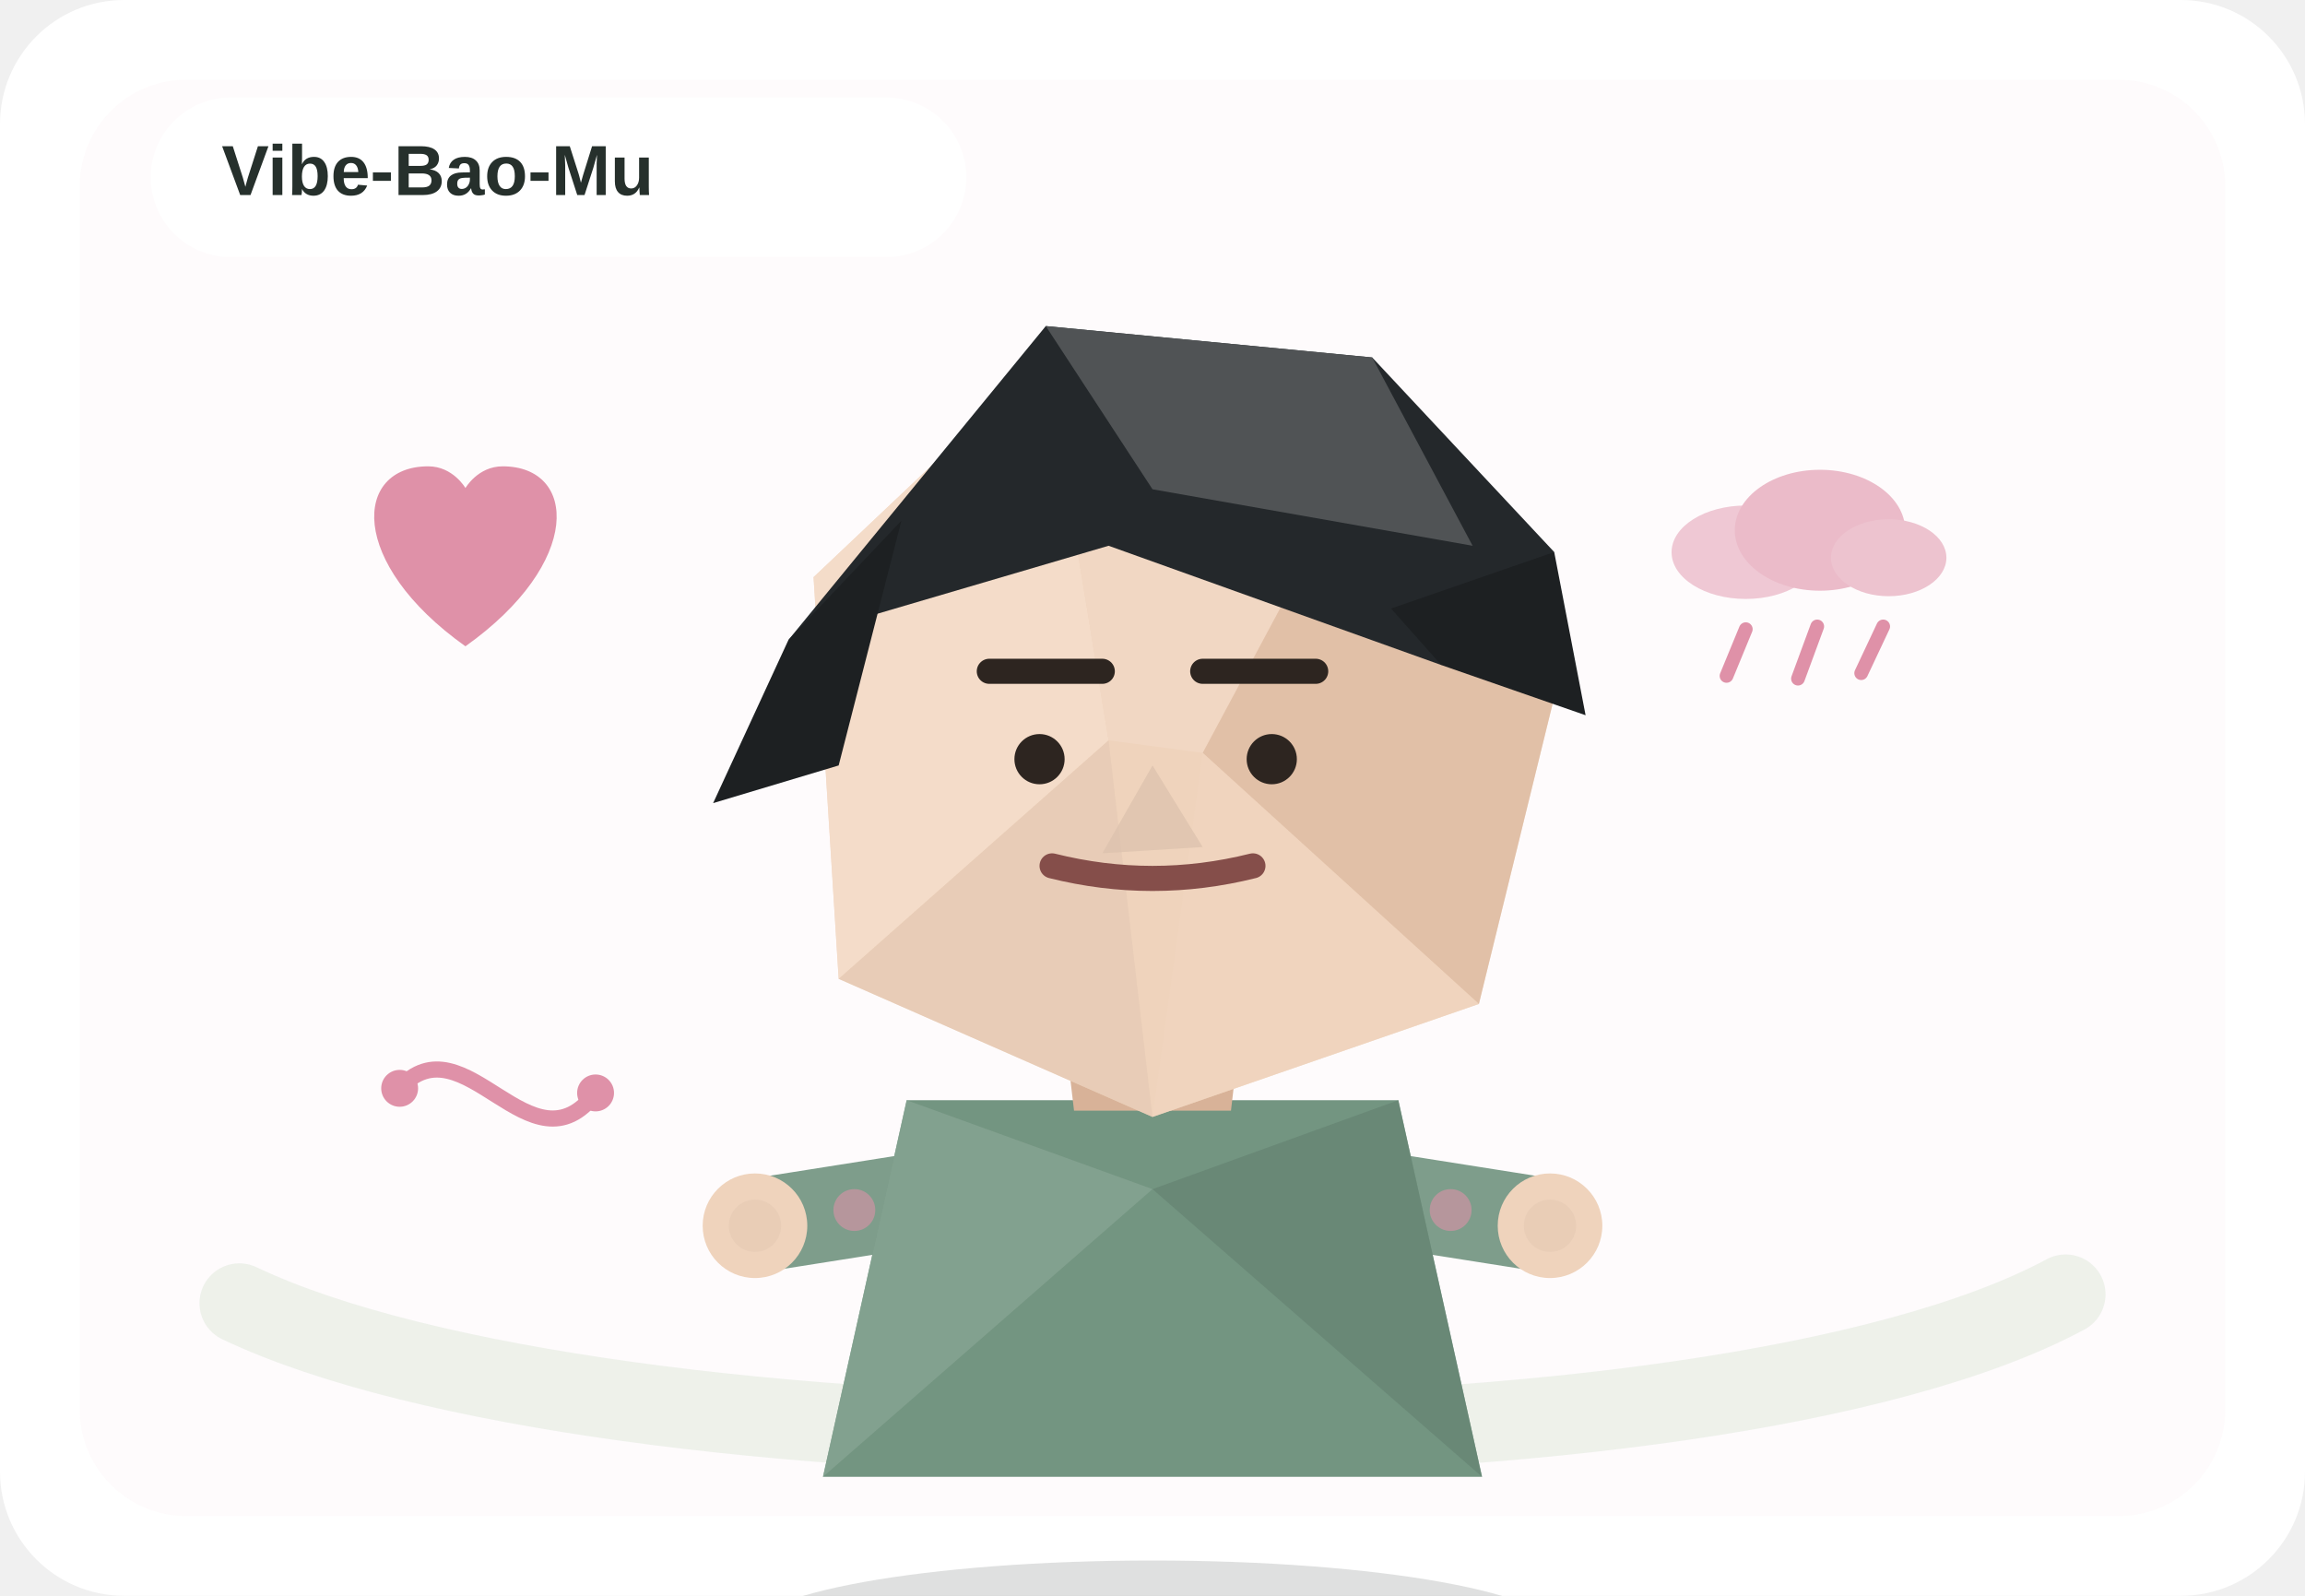
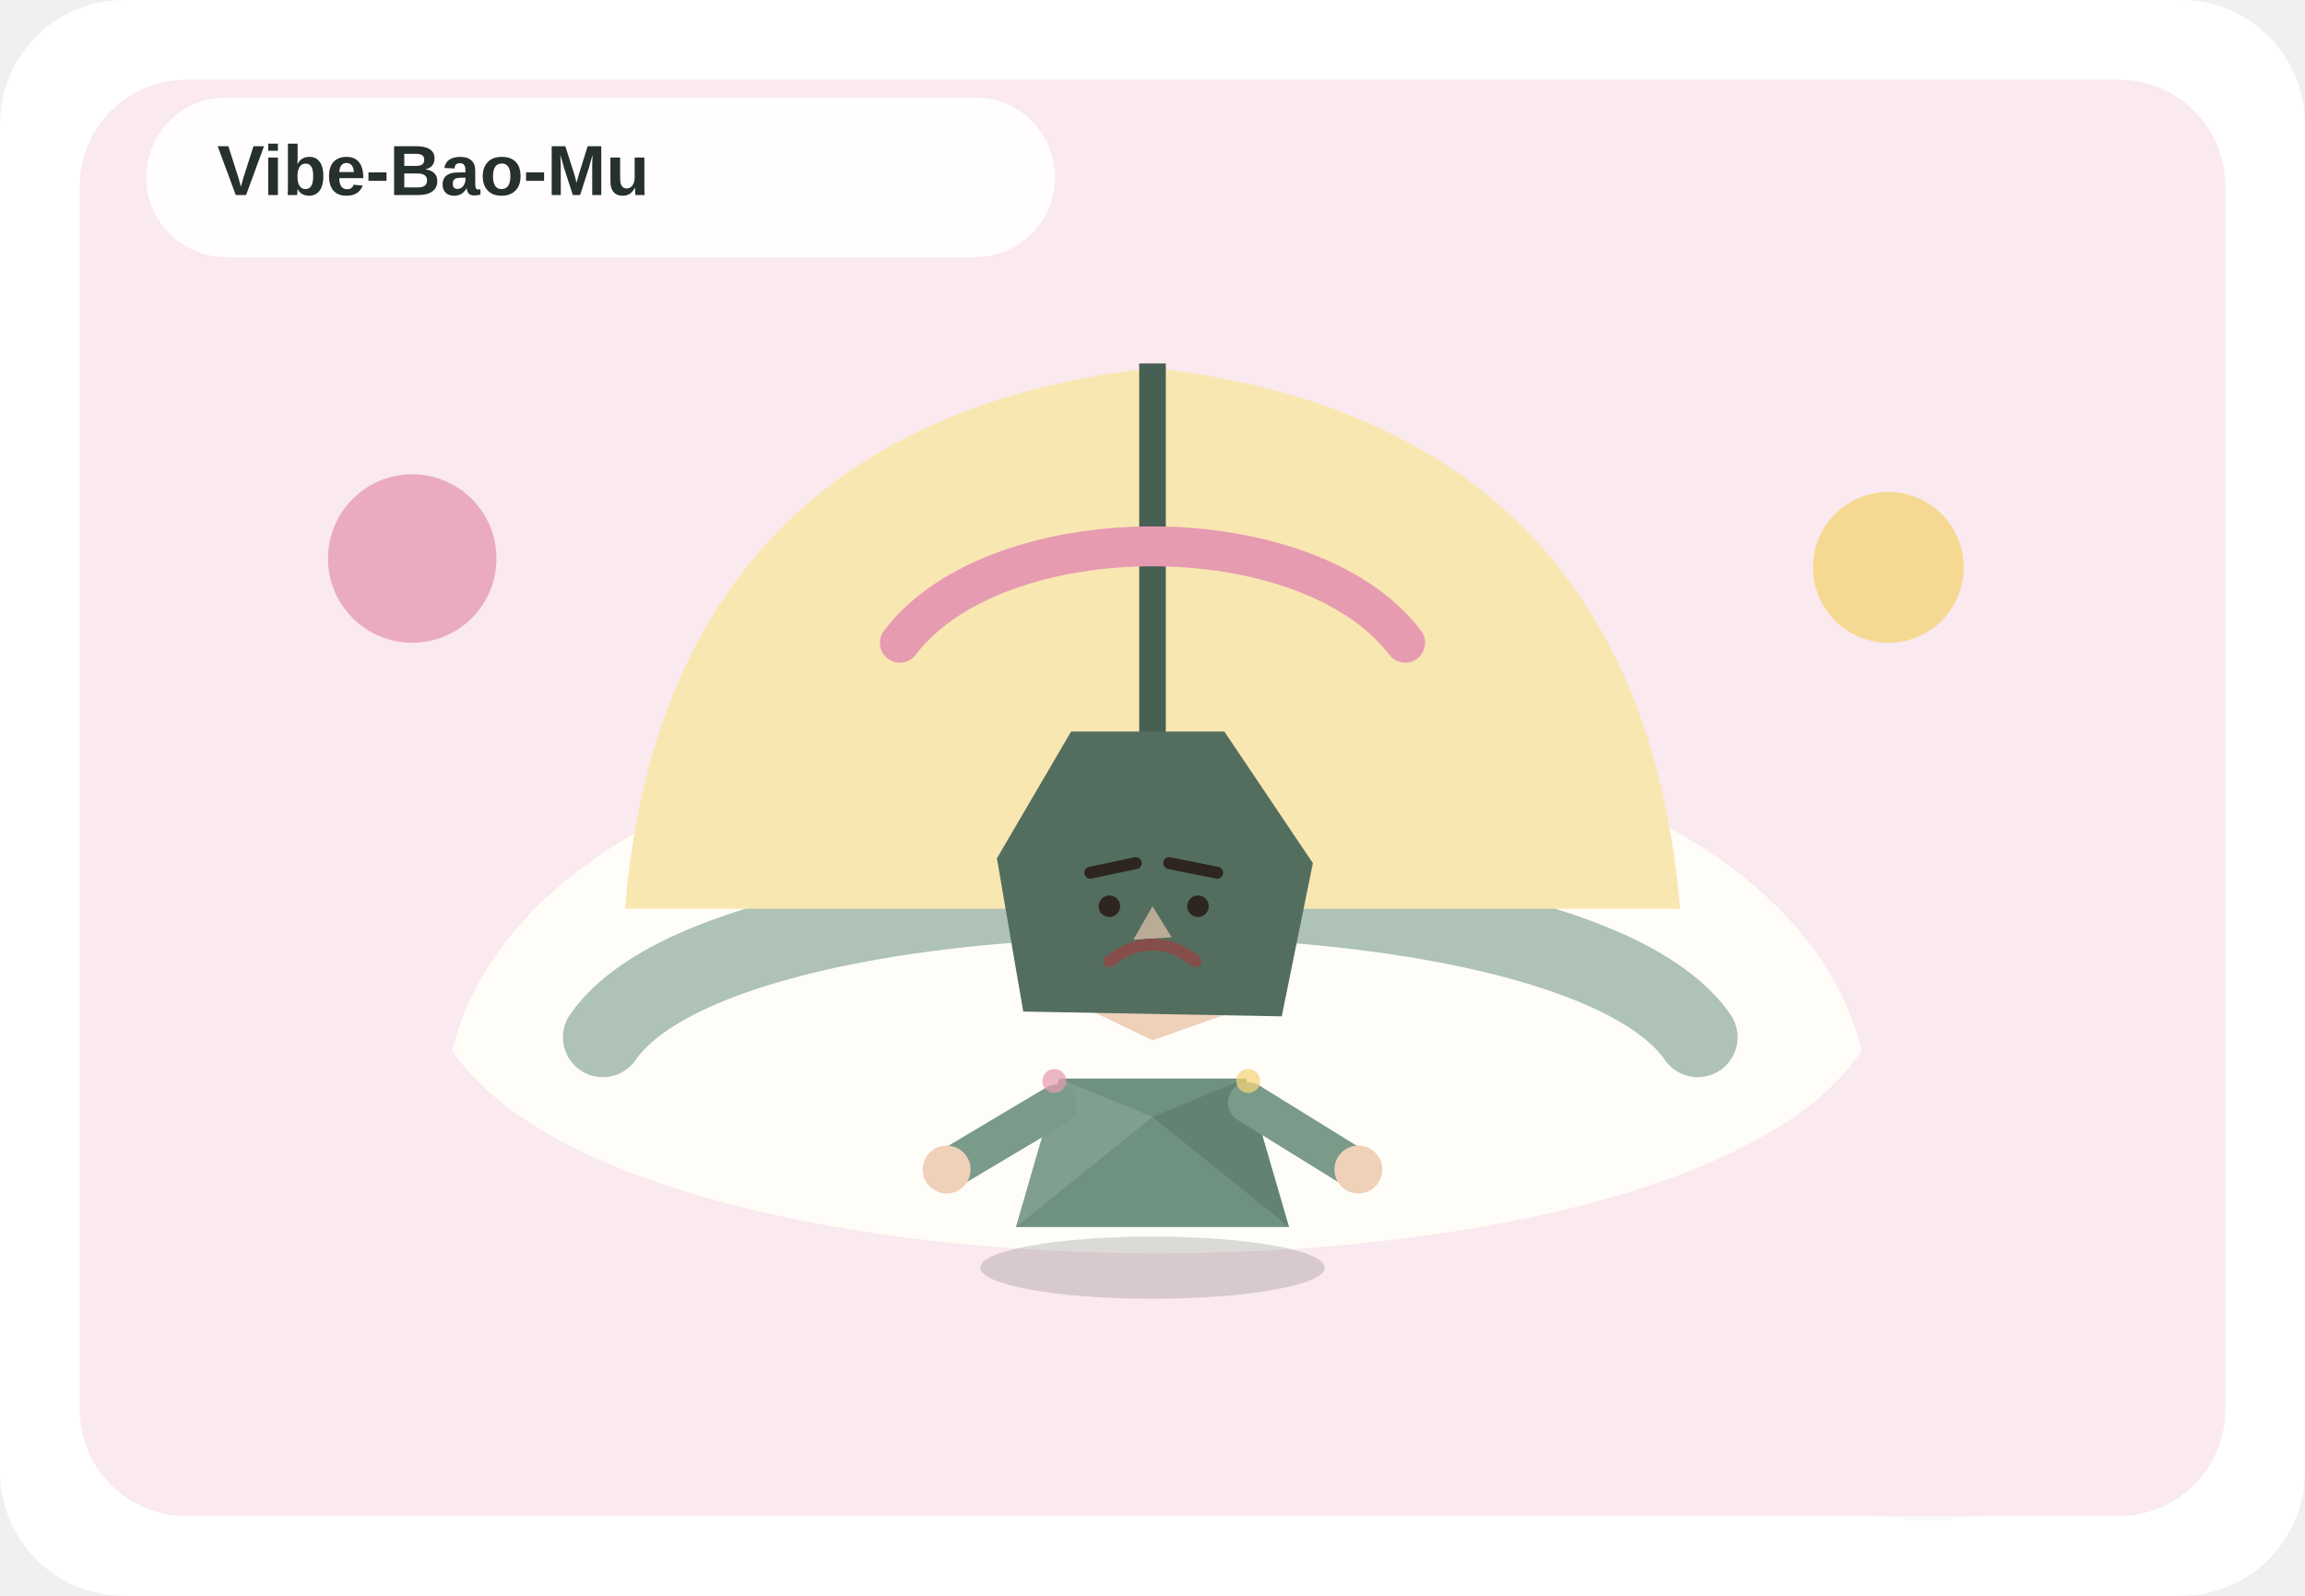
<svg xmlns="http://www.w3.org/2000/svg" width="1040" height="720" viewBox="0 0 520 360" role="img" aria-labelledby="title desc">
  <rect width="520" height="360" rx="28" fill="#ffffff" />
-   <rect x="18" y="18" width="484" height="324" rx="24" fill="#f9e9ee" opacity=".2" />
-   <path d="M54 294 C136 333 386 335 466 292" fill="none" stroke="#e9eee6" stroke-width="18" stroke-linecap="round" opacity=".78" />
-   <g transform="translate(105 122) scale(0.7)">
-     <path d="M0 34 C-38 7 -36 -24 -12 -24 C-4 -24 0 -17 0 -17 C0 -17 4 -24 12 -24 C36 -24 38 7 0 34 Z" fill="#df91a8" />
+   <rect x="18" y="18" width="484" height="324" rx="24" fill="#fbeff3" opacity=".32" />
+   <path d="M33 72 H492 M33 118 H492 M33 164 H492 M33 210 H492 M33 256 H492 M78 30 V332 M142 30 V332 M206 30 V332 M270 30 V332 M334 30 V332 M398 30 V332 M462 30 V332" stroke="#dce5e0" stroke-width="1" opacity=".4" />
+   <circle cx="83" cy="78" r="58" fill="#fdf6e2" opacity=".22" />
+   <circle cx="435" cy="281" r="62" fill="#dce5e0" opacity=".18" />
+   <rect x="18" y="18" width="484" height="324" rx="24" fill="#fae9ee" />
+   <path d="M102 237 C127 136 395 136 420 237 C380 298 143 298 102 237 Z" fill="#fffdf8" />
+   <path d="M136 234 C165 192 354 192 383 234" fill="none" stroke="#aec2b7" stroke-width="18" stroke-linecap="round" />
+   <path d="M260 83 C188 91 147 132 141 205 H379 C373 132 332 91 260 83 Z" fill="#f9e7b2" />
+   <path d="M260 82 V206" stroke="#485f53" stroke-width="6" />
+   <path d="M203 145 C225 116 295 116 317 145" fill="none" stroke="#e69bb1" stroke-width="9" stroke-linecap="round" />
+   <g transform="translate(260 239) scale(0.54)">
+     <ellipse cx="0" cy="87" rx="72" ry="13" fill="#17201d" opacity=".16" />
+     <polygon points="-39,8 39,8 57,70 -57,70" fill="#6e927f" />
+     <polygon points="-39,8 0,24 -57,70" fill="#84a292" opacity=".8" />
+     <polygon points="39,8 0,24 57,70" fill="#5f7e6d" opacity=".76" />
+     <path d="M-40 19 L-82 44 M40 18 L82 44" stroke="#7a9b89" stroke-width="17" stroke-linecap="round" />
+     <circle cx="-86" cy="46" r="10" fill="#efd0b9" />
+     <circle cx="86" cy="46" r="10" fill="#efd0b9" />
+     <g transform="translate(0 -64)">
+       <polygon points="-53,-30 -14,-61 39,-55 63,-16 51,38 0,56 -48,33" fill="#efd0b9" />
+       <polygon points="-53,-30 -14,-61 -8,0 -48,33" fill="#f1d5c0" opacity=".8" />
+       <polygon points="39,-55 63,-16 51,38 7,-1" fill="#d2b7a3" opacity=".62" />
+       <polygon points="-65,-20 -34,-73 30,-73 67,-18 54,46 -54,44" fill="#536e5f" />
+       <path d="M-26 -14 L-7 -18 M7 -18 L27 -14" stroke="#2d2520" stroke-width="5" stroke-linecap="round" />
+       <circle cx="-18" cy="0" r="4.5" fill="#2d2520" />
+       <circle cx="19" cy="0" r="4.5" fill="#2d2520" />
+       <polygon points="0,0 -8,14 8,13" fill="#dcbfaa" opacity=".75" />
+       <path d="M-18 23 Q0 9 18 23" fill="none" stroke="#854e4a" stroke-width="5" stroke-linecap="round" />
+     </g>
+     <circle cx="-41" cy="9" r="5" fill="#e69bb1" opacity=".72" />
+     <circle cx="40" cy="9" r="5" fill="#f4d57a" opacity=".72" />
  </g>
-   <g transform="translate(405 119) scale(0.62)">
-     <ellipse cx="-18" cy="9" rx="27" ry="17" fill="#efc8d4" />
-     <ellipse cx="9" cy="1" rx="31" ry="22" fill="#ebbbc9" />
-     <ellipse cx="34" cy="11" rx="21" ry="14" fill="#edc3cf" />
-     <path d="M-18 37 L-25 54 M8 36 L1 55 M32 36 L24 53" stroke="#df91a8" stroke-width="5" stroke-linecap="round" />
-   </g>
-   <g transform="translate(112 258) scale(0.52)">
-     <path d="M-42 -24 C-14 -55 15 15 43 -22" fill="none" stroke="#df91a8" stroke-width="7" stroke-linecap="round" />
-     <circle cx="-42" cy="-24" r="8" fill="#df91a8" />
-     <circle cx="43" cy="-22" r="8" fill="#df91a8" />
-   </g>
-   <g transform="translate(260 260) scale(1.18)">
-     <ellipse cx="0" cy="92" rx="78" ry="14" fill="#17201d" opacity=".14" />
-     <path d="M-38 8 L-57 11 L-76 14" fill="none" stroke="#7e9d8b" stroke-width="18" stroke-linecap="round" stroke-linejoin="round" />
-     <circle cx="-57" cy="11" r="4" fill="#df91a8" opacity=".58" />
-     <circle cx="-76" cy="14" r="10" fill="#efd3bc" />
-     <circle cx="-76" cy="14" r="5" fill="#dcc2ad" opacity=".35" />
-     <path d="M38 8 L57 11 L76 14" fill="none" stroke="#7e9d8b" stroke-width="18" stroke-linecap="round" stroke-linejoin="round" />
-     <circle cx="57" cy="11" r="4" fill="#df91a8" opacity=".58" />
-     <circle cx="76" cy="14" r="10" fill="#efd3bc" />
-     <circle cx="76" cy="14" r="5" fill="#dcc2ad" opacity=".35" />
-     <polygon points="-47,-10 47,-10 63,62 -63,62" fill="#739581" />
-     <polygon points="-47,-10 0,7 -63,62" fill="#87a493" opacity=".78" />
-     <polygon points="47,-10 0,7 63,62" fill="#658372" opacity=".72" />
-     <polygon points="-17,-25 17,-25 15,-8 -15,-8" fill="#d8b298" />
-     <g transform="translate(0 -74) scale(1.2)">
-       <polygon points="-54,-30 -17,-65 38,-58 66,-19 52,38 0,56 -50,34" fill="#efd3bc" />
-       <polygon points="-54,-30 -17,-65 -7,-4 -50,34" fill="#f6dfcd" opacity=".76" />
-       <polygon points="-17,-65 38,-58 8,-2 -7,-4" fill="#f1d7c3" />
-       <polygon points="38,-58 66,-19 52,38 8,-2" fill="#d8b298" opacity=".58" />
-       <polygon points="-50,34 -7,-4 0,56" fill="#e3c8b3" opacity=".62" />
-       <polygon points="8,-2 52,38 0,56" fill="#f0d5bf" opacity=".62" />
-       <polygon points="-58,-20 -17,-70 35,-65 64,-34 46,-16 -7,-35" fill="#24282b" />
-       <polygon points="-17,-70 35,-65 51,-35 0,-44" fill="#505355" />
-       <polygon points="46,-16 69,-8 64,-34 38,-25" fill="#1d2022" />
-       <polygon points="-58,-20 -70,6 -50,0 -40,-39" fill="#1d2022" />
-       <path d="M-26 -15 H-8 M8 -15 H26" stroke="#2d2520" stroke-width="4" stroke-linecap="round" />
-       <circle cx="-18" cy="-1" r="4" fill="#2d2520" />
-       <circle cx="19" cy="-1" r="4" fill="#2d2520" />
-       <polygon points="0,0 -8,14 8,13" fill="#dcc2ad" opacity=".75" />
-       <path d="M-16 16 Q0 20 16 16" fill="none" stroke="#854e4a" stroke-width="4" stroke-linecap="round" />
-     </g>
-   </g>
-   <g transform="translate(34 42)">
-     <rect x="0" y="-20" width="184" height="36" rx="18" fill="#ffffff" opacity=".9" />
-     <text x="16" y="2" font-family="Arial, Helvetica, sans-serif" font-size="16" font-weight="800" fill="#26302c">Vibe-Bao-Mu</text>
+   <circle cx="93" cy="126" r="19" fill="#e69bb1" opacity=".8" />
+   <circle cx="426" cy="128" r="17" fill="#f4d57a" opacity=".8" />
+   <g transform="translate(33 42)">
+     <rect x="0" y="-20" width="205" height="36" rx="18" fill="#ffffff" opacity=".92" />
+     <text x="16" y="2" font-family="Arial, Helvetica, sans-serif" font-size="16" font-weight="900" fill="#26302c">Vibe-Bao-Mu</text>
  </g>
</svg>
